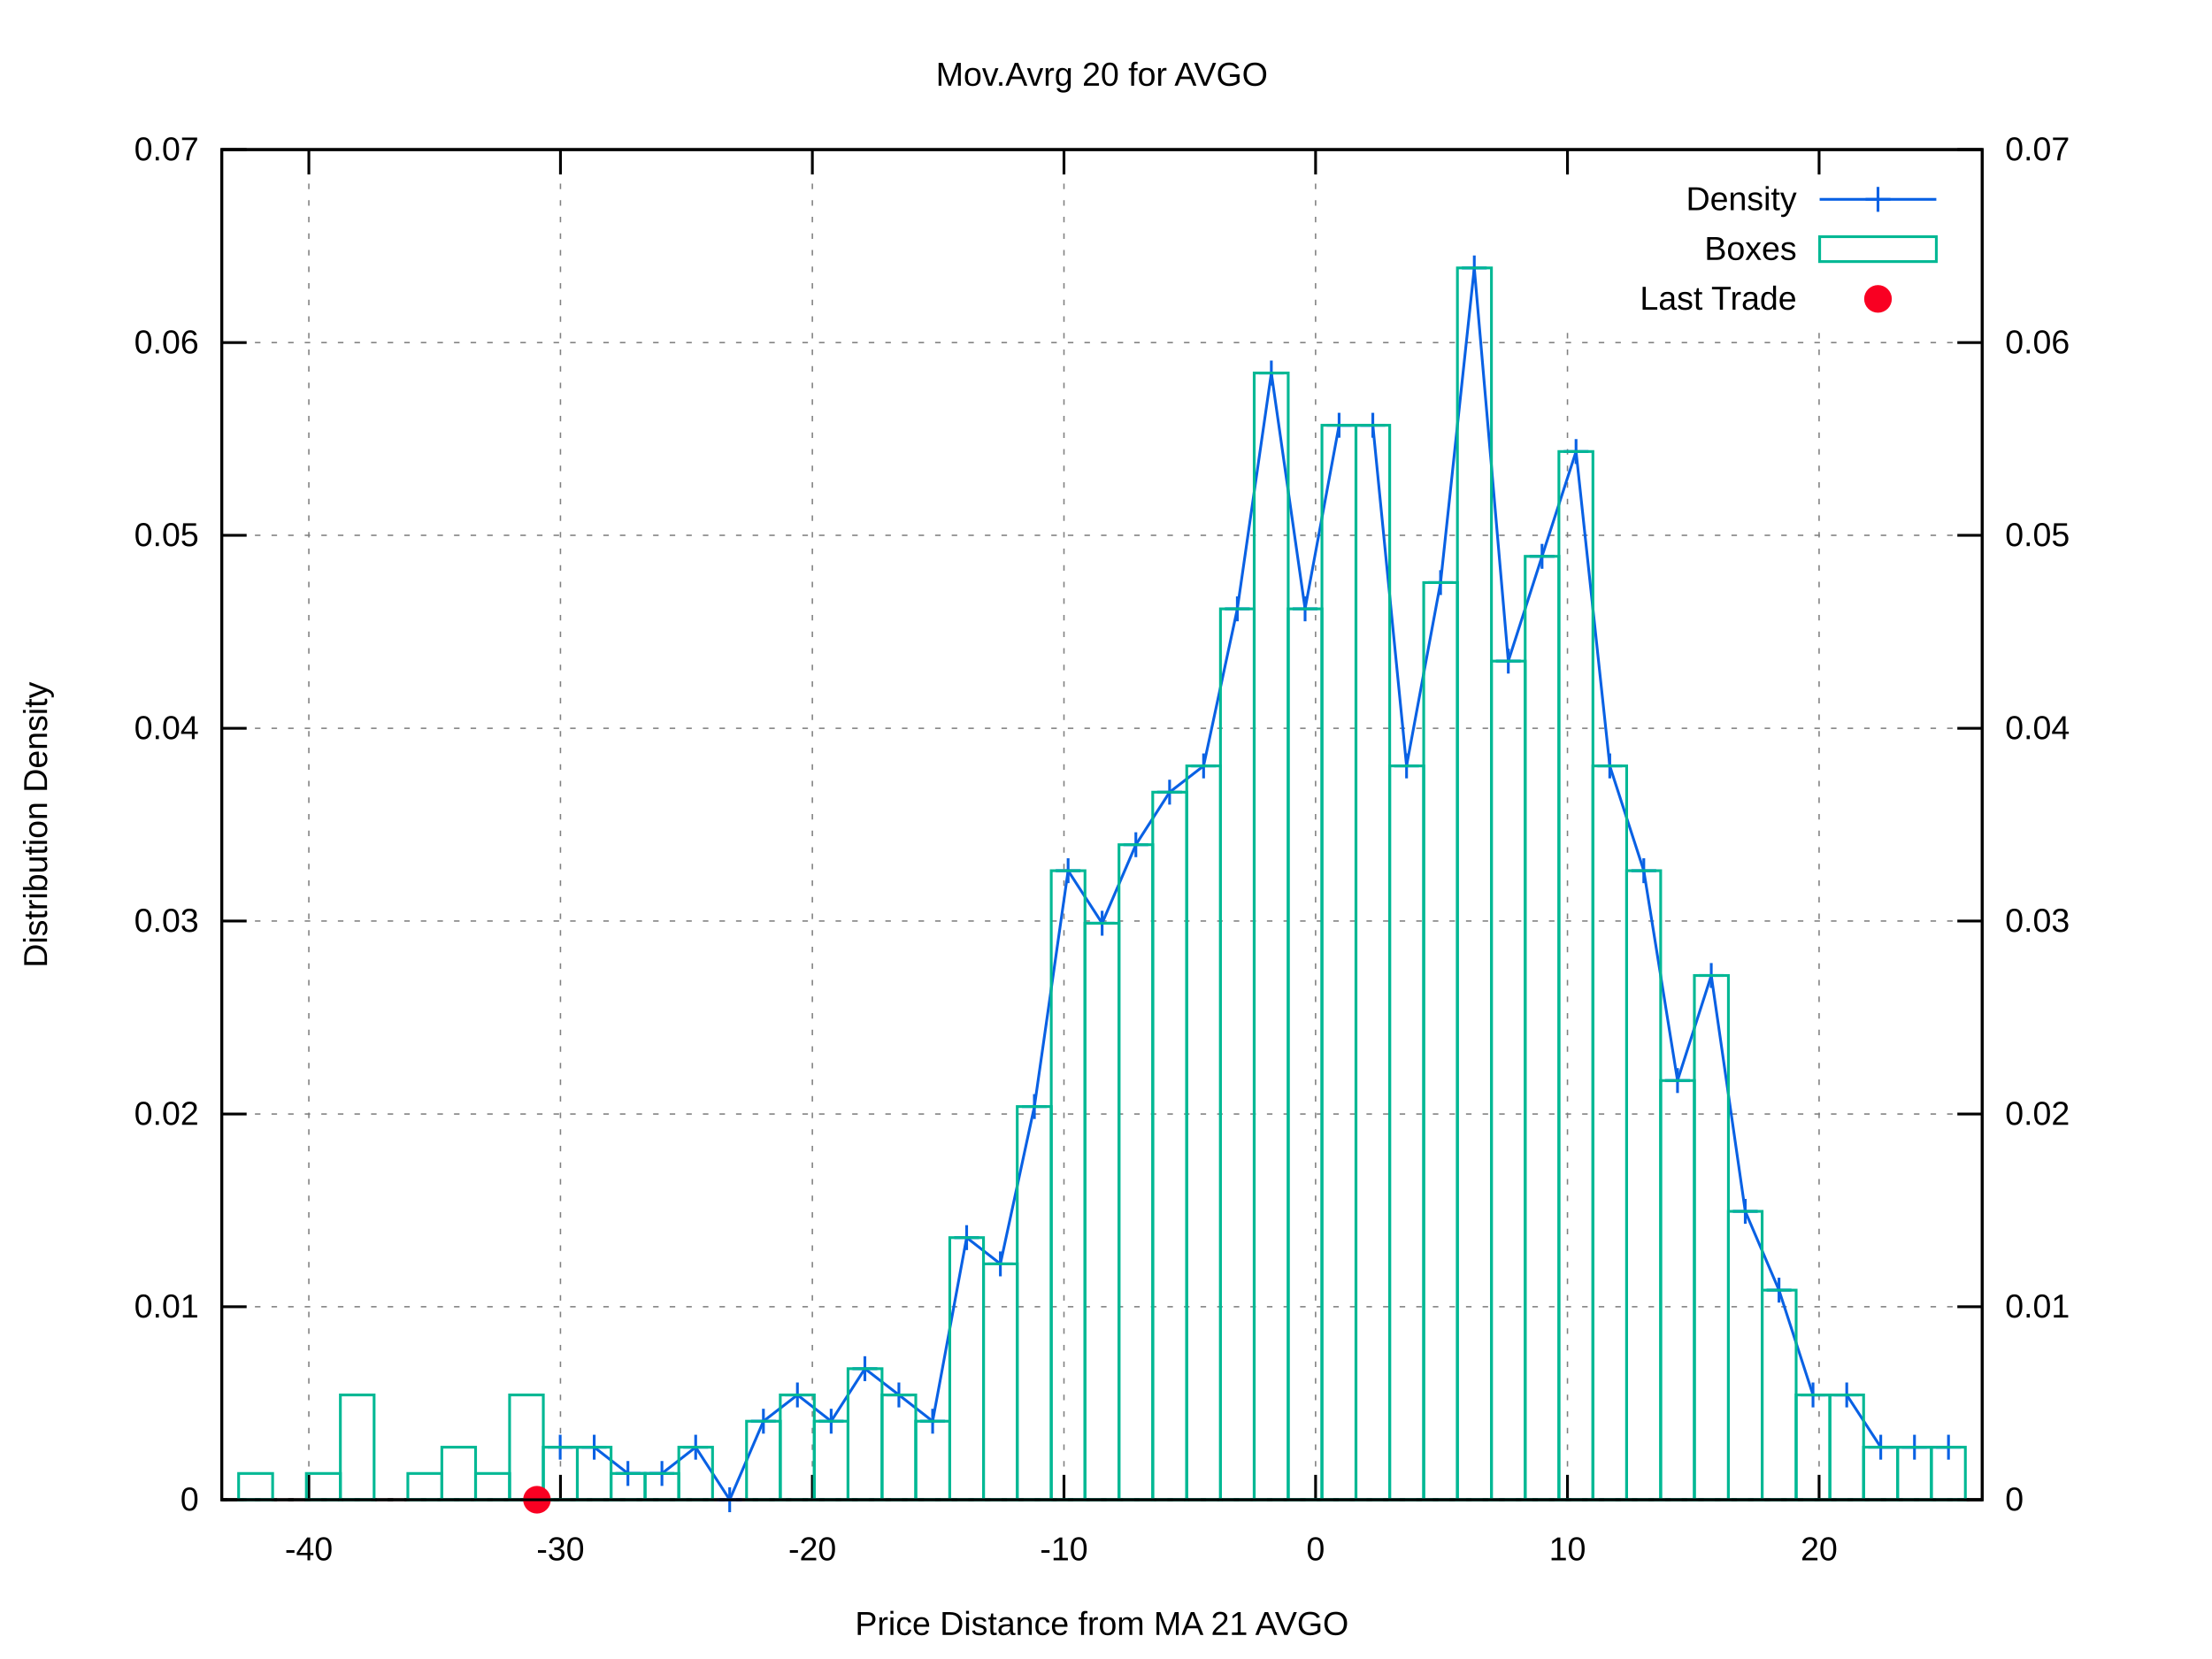
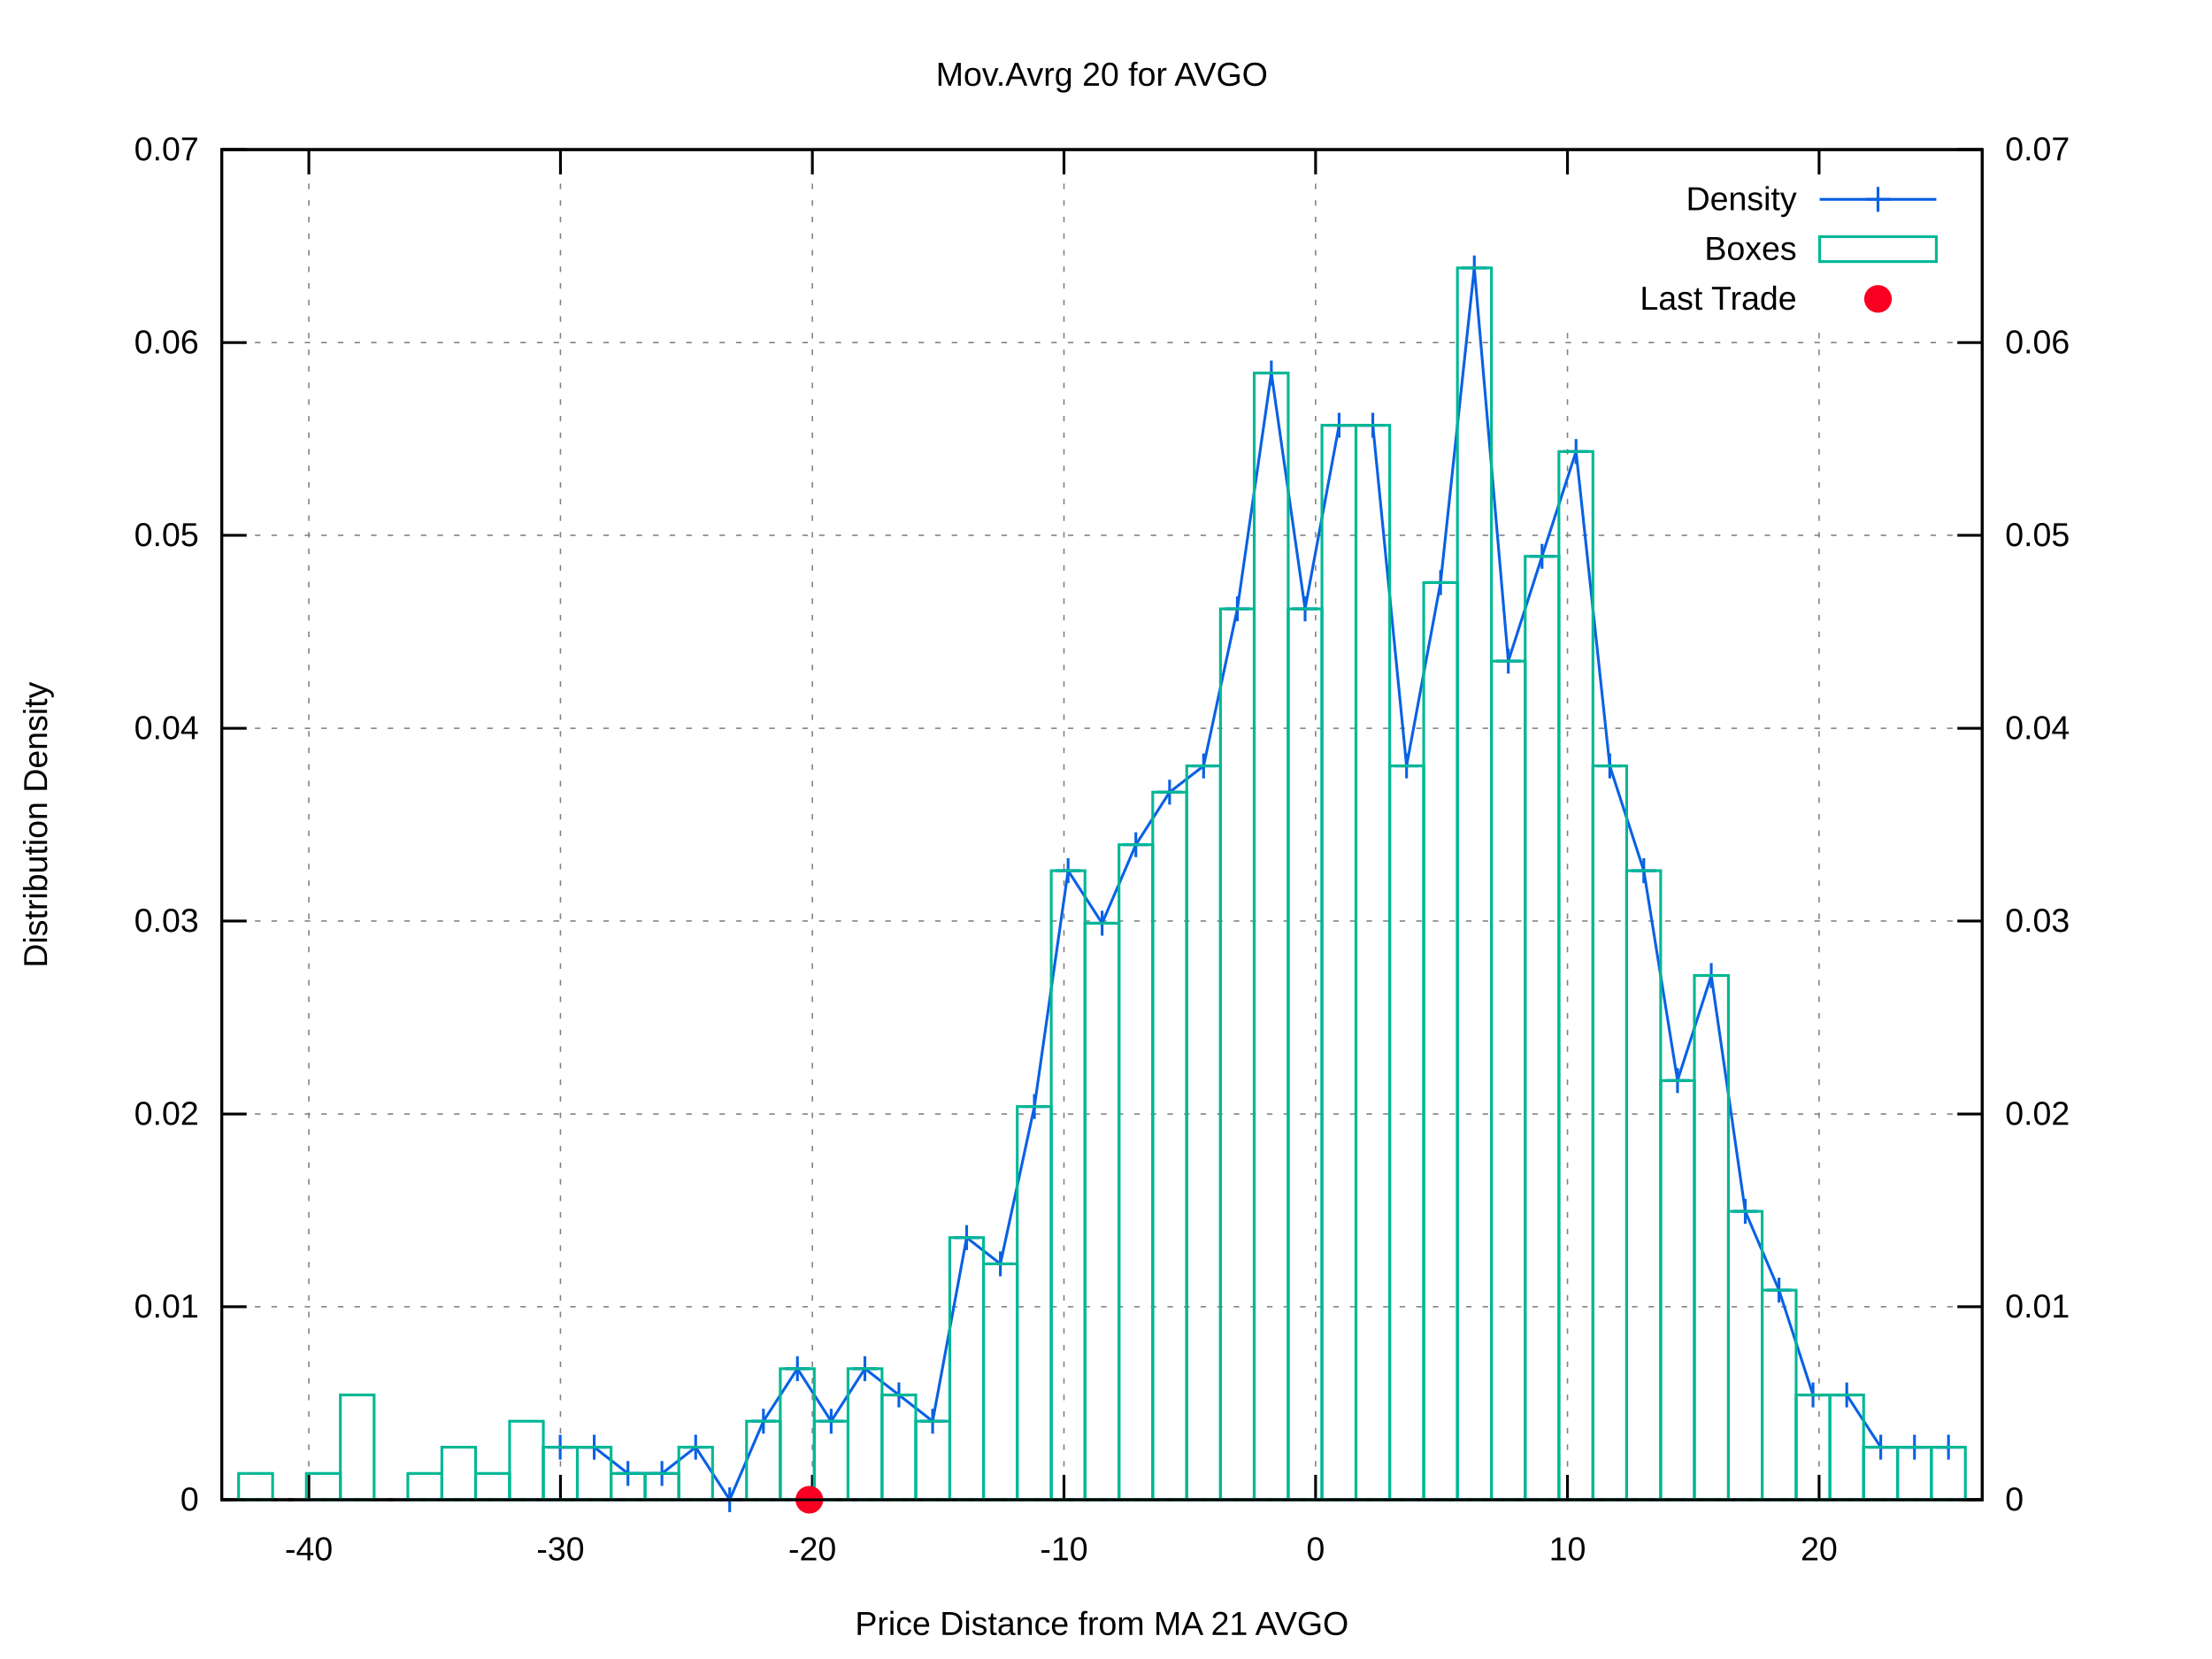
<svg xmlns="http://www.w3.org/2000/svg" xmlns:xlink="http://www.w3.org/1999/xlink" viewBox="0 0 800 600">
  <g id="gnuplot_canvas">
    <rect x="0" y="0" width="800" height="600" fill="#ffffff" />
    <defs>
      <circle id="gpDot" r="0.5" stroke-width="0.5" />
      <path id="gpPt0" stroke-width="0.222" stroke="currentColor" d="M-1,0 h2 M0,-1 v2" />
      <path id="gpPt1" stroke-width="0.222" stroke="currentColor" d="M-1,-1 L1,1 M1,-1 L-1,1" />
      <path id="gpPt2" stroke-width="0.222" stroke="currentColor" d="M-1,0 L1,0 M0,-1 L0,1 M-1,-1 L1,1 M-1,1 L1,-1" />
      <rect id="gpPt3" stroke-width="0.222" stroke="currentColor" x="-1" y="-1" width="2" height="2" />
      <rect id="gpPt4" stroke-width="0.222" stroke="currentColor" fill="currentColor" x="-1" y="-1" width="2" height="2" />
      <circle id="gpPt5" stroke-width="0.222" stroke="currentColor" cx="0" cy="0" r="1" />
      <use xlink:href="#gpPt5" id="gpPt6" fill="currentColor" stroke="none" />
      <path id="gpPt7" stroke-width="0.222" stroke="currentColor" d="M0,-1.33 L-1.33,0.67 L1.33,0.67 z" />
      <use xlink:href="#gpPt7" id="gpPt8" fill="currentColor" stroke="none" />
      <use xlink:href="#gpPt7" id="gpPt9" stroke="currentColor" transform="rotate(180)" />
      <use xlink:href="#gpPt9" id="gpPt10" fill="currentColor" stroke="none" />
      <use xlink:href="#gpPt3" id="gpPt11" stroke="currentColor" transform="rotate(45)" />
      <use xlink:href="#gpPt11" id="gpPt12" fill="currentColor" stroke="none" />
      <path id="gpPt13" stroke-width="0.222" stroke="currentColor" d="M0,1.330 L1.265,0.411 L0.782,-1.067 L-0.782,-1.076 L-1.265,0.411 z" />
      <use xlink:href="#gpPt13" id="gpPt14" fill="currentColor" stroke="none" />
      <filter id="textbox" filterUnits="objectBoundingBox" x="0" y="0" height="1" width="1">
        <feFlood flood-color="#FFFFFF" flood-opacity="1" result="bgnd" />
        <feComposite in="SourceGraphic" in2="bgnd" operator="atop" />
      </filter>
      <filter id="greybox" filterUnits="objectBoundingBox" x="0" y="0" height="1" width="1">
        <feFlood flood-color="lightgrey" flood-opacity="1" result="grey" />
        <feComposite in="SourceGraphic" in2="grey" operator="atop" />
      </filter>
    </defs>
    <g fill="none" color="#FFFFFF" stroke="black" stroke-width="1.00" stroke-linecap="butt" stroke-linejoin="miter">
</g>
    <g fill="none" color="black" stroke="currentColor" stroke-width="1.00" stroke-linecap="butt" stroke-linejoin="miter">
</g>
    <g fill="none" color="black" stroke="black" stroke-width="0.50" stroke-linecap="butt" stroke-linejoin="miter">
</g>
    <g fill="none" color="gray" stroke="currentColor" stroke-width="0.50" stroke-linecap="butt" stroke-linejoin="miter">
      <path stroke="gray" stroke-dasharray="2,4" class="gridline" d="M80.2,542.4 L716.9,542.4  " />
    </g>
    <g fill="none" color="gray" stroke="gray" stroke-width="1.00" stroke-linecap="butt" stroke-linejoin="miter">
</g>
    <g fill="none" color="black" stroke="currentColor" stroke-width="1.00" stroke-linecap="butt" stroke-linejoin="miter">
      <path stroke="black" d="M80.2,542.4 L89.2,542.4  " />
      <g transform="translate(71.9,546.3)" stroke="none" fill="black" font-family="arial" font-size="12.00" text-anchor="end">
        <text>
          <tspan font-family="arial"> 0</tspan>
        </text>
      </g>
    </g>
    <g fill="none" color="black" stroke="currentColor" stroke-width="1.00" stroke-linecap="butt" stroke-linejoin="miter">
</g>
    <g fill="none" color="black" stroke="black" stroke-width="0.50" stroke-linecap="butt" stroke-linejoin="miter">
</g>
    <g fill="none" color="gray" stroke="currentColor" stroke-width="0.50" stroke-linecap="butt" stroke-linejoin="miter">
      <path stroke="gray" stroke-dasharray="2,4" class="gridline" d="M80.2,472.6 L716.9,472.6  " />
    </g>
    <g fill="none" color="gray" stroke="gray" stroke-width="1.00" stroke-linecap="butt" stroke-linejoin="miter">
</g>
    <g fill="none" color="black" stroke="currentColor" stroke-width="1.00" stroke-linecap="butt" stroke-linejoin="miter">
      <path stroke="black" d="M80.2,472.6 L89.2,472.6  " />
      <g transform="translate(71.9,476.5)" stroke="none" fill="black" font-family="arial" font-size="12.00" text-anchor="end">
        <text>
          <tspan font-family="arial"> 0.01</tspan>
        </text>
      </g>
    </g>
    <g fill="none" color="black" stroke="currentColor" stroke-width="1.00" stroke-linecap="butt" stroke-linejoin="miter">
</g>
    <g fill="none" color="black" stroke="black" stroke-width="0.50" stroke-linecap="butt" stroke-linejoin="miter">
</g>
    <g fill="none" color="gray" stroke="currentColor" stroke-width="0.50" stroke-linecap="butt" stroke-linejoin="miter">
      <path stroke="gray" stroke-dasharray="2,4" class="gridline" d="M80.2,402.9 L716.9,402.9  " />
    </g>
    <g fill="none" color="gray" stroke="gray" stroke-width="1.00" stroke-linecap="butt" stroke-linejoin="miter">
</g>
    <g fill="none" color="black" stroke="currentColor" stroke-width="1.00" stroke-linecap="butt" stroke-linejoin="miter">
      <path stroke="black" d="M80.2,402.9 L89.2,402.9  " />
      <g transform="translate(71.9,406.8)" stroke="none" fill="black" font-family="arial" font-size="12.00" text-anchor="end">
        <text>
          <tspan font-family="arial"> 0.02</tspan>
        </text>
      </g>
    </g>
    <g fill="none" color="black" stroke="currentColor" stroke-width="1.00" stroke-linecap="butt" stroke-linejoin="miter">
</g>
    <g fill="none" color="black" stroke="black" stroke-width="0.50" stroke-linecap="butt" stroke-linejoin="miter">
</g>
    <g fill="none" color="gray" stroke="currentColor" stroke-width="0.50" stroke-linecap="butt" stroke-linejoin="miter">
      <path stroke="gray" stroke-dasharray="2,4" class="gridline" d="M80.2,333.1 L716.9,333.1  " />
    </g>
    <g fill="none" color="gray" stroke="gray" stroke-width="1.00" stroke-linecap="butt" stroke-linejoin="miter">
</g>
    <g fill="none" color="black" stroke="currentColor" stroke-width="1.00" stroke-linecap="butt" stroke-linejoin="miter">
      <path stroke="black" d="M80.2,333.1 L89.2,333.1  " />
      <g transform="translate(71.9,337.0)" stroke="none" fill="black" font-family="arial" font-size="12.00" text-anchor="end">
        <text>
          <tspan font-family="arial"> 0.03</tspan>
        </text>
      </g>
    </g>
    <g fill="none" color="black" stroke="currentColor" stroke-width="1.00" stroke-linecap="butt" stroke-linejoin="miter">
</g>
    <g fill="none" color="black" stroke="black" stroke-width="0.50" stroke-linecap="butt" stroke-linejoin="miter">
</g>
    <g fill="none" color="gray" stroke="currentColor" stroke-width="0.50" stroke-linecap="butt" stroke-linejoin="miter">
      <path stroke="gray" stroke-dasharray="2,4" class="gridline" d="M80.2,263.4 L716.9,263.4  " />
    </g>
    <g fill="none" color="gray" stroke="gray" stroke-width="1.00" stroke-linecap="butt" stroke-linejoin="miter">
</g>
    <g fill="none" color="black" stroke="currentColor" stroke-width="1.00" stroke-linecap="butt" stroke-linejoin="miter">
      <path stroke="black" d="M80.2,263.4 L89.2,263.4  " />
      <g transform="translate(71.9,267.3)" stroke="none" fill="black" font-family="arial" font-size="12.00" text-anchor="end">
        <text>
          <tspan font-family="arial"> 0.04</tspan>
        </text>
      </g>
    </g>
    <g fill="none" color="black" stroke="currentColor" stroke-width="1.00" stroke-linecap="butt" stroke-linejoin="miter">
</g>
    <g fill="none" color="black" stroke="black" stroke-width="0.50" stroke-linecap="butt" stroke-linejoin="miter">
</g>
    <g fill="none" color="gray" stroke="currentColor" stroke-width="0.50" stroke-linecap="butt" stroke-linejoin="miter">
      <path stroke="gray" stroke-dasharray="2,4" class="gridline" d="M80.2,193.6 L716.9,193.6  " />
    </g>
    <g fill="none" color="gray" stroke="gray" stroke-width="1.00" stroke-linecap="butt" stroke-linejoin="miter">
</g>
    <g fill="none" color="black" stroke="currentColor" stroke-width="1.00" stroke-linecap="butt" stroke-linejoin="miter">
      <path stroke="black" d="M80.2,193.6 L89.2,193.6  " />
      <g transform="translate(71.9,197.5)" stroke="none" fill="black" font-family="arial" font-size="12.00" text-anchor="end">
        <text>
          <tspan font-family="arial"> 0.05</tspan>
        </text>
      </g>
    </g>
    <g fill="none" color="black" stroke="currentColor" stroke-width="1.00" stroke-linecap="butt" stroke-linejoin="miter">
</g>
    <g fill="none" color="black" stroke="black" stroke-width="0.50" stroke-linecap="butt" stroke-linejoin="miter">
</g>
    <g fill="none" color="gray" stroke="currentColor" stroke-width="0.50" stroke-linecap="butt" stroke-linejoin="miter">
      <path stroke="gray" stroke-dasharray="2,4" class="gridline" d="M80.2,123.9 L716.9,123.9  " />
    </g>
    <g fill="none" color="gray" stroke="gray" stroke-width="1.00" stroke-linecap="butt" stroke-linejoin="miter">
</g>
    <g fill="none" color="black" stroke="currentColor" stroke-width="1.00" stroke-linecap="butt" stroke-linejoin="miter">
      <path stroke="black" d="M80.2,123.9 L89.2,123.9  " />
      <g transform="translate(71.9,127.8)" stroke="none" fill="black" font-family="arial" font-size="12.00" text-anchor="end">
        <text>
          <tspan font-family="arial"> 0.06</tspan>
        </text>
      </g>
    </g>
    <g fill="none" color="black" stroke="currentColor" stroke-width="1.00" stroke-linecap="butt" stroke-linejoin="miter">
</g>
    <g fill="none" color="black" stroke="black" stroke-width="0.50" stroke-linecap="butt" stroke-linejoin="miter">
</g>
    <g fill="none" color="gray" stroke="currentColor" stroke-width="0.50" stroke-linecap="butt" stroke-linejoin="miter">
      <path stroke="gray" stroke-dasharray="2,4" class="gridline" d="M80.2,54.1 L716.9,54.1  " />
    </g>
    <g fill="none" color="gray" stroke="gray" stroke-width="1.00" stroke-linecap="butt" stroke-linejoin="miter">
</g>
    <g fill="none" color="black" stroke="currentColor" stroke-width="1.00" stroke-linecap="butt" stroke-linejoin="miter">
      <path stroke="black" d="M80.2,54.1 L89.2,54.1  " />
      <g transform="translate(71.9,58.0)" stroke="none" fill="black" font-family="arial" font-size="12.00" text-anchor="end">
        <text>
          <tspan font-family="arial"> 0.07</tspan>
        </text>
      </g>
    </g>
    <g fill="none" color="black" stroke="currentColor" stroke-width="1.00" stroke-linecap="butt" stroke-linejoin="miter">
</g>
    <g fill="none" color="black" stroke="black" stroke-width="0.50" stroke-linecap="butt" stroke-linejoin="miter">
</g>
    <g fill="none" color="gray" stroke="currentColor" stroke-width="0.50" stroke-linecap="butt" stroke-linejoin="miter">
      <path stroke="gray" stroke-dasharray="2,4" class="gridline" d="M111.7,542.4 L111.7,54.1  " />
    </g>
    <g fill="none" color="gray" stroke="gray" stroke-width="1.00" stroke-linecap="butt" stroke-linejoin="miter">
</g>
    <g fill="none" color="black" stroke="currentColor" stroke-width="1.00" stroke-linecap="butt" stroke-linejoin="miter">
      <path stroke="black" d="M111.7,542.4 L111.7,533.4 M111.7,54.1 L111.7,63.1  " />
      <g transform="translate(111.7,564.3)" stroke="none" fill="black" font-family="arial" font-size="12.00" text-anchor="middle">
        <text>
          <tspan font-family="arial">-40</tspan>
        </text>
      </g>
    </g>
    <g fill="none" color="black" stroke="currentColor" stroke-width="1.00" stroke-linecap="butt" stroke-linejoin="miter">
</g>
    <g fill="none" color="black" stroke="black" stroke-width="0.50" stroke-linecap="butt" stroke-linejoin="miter">
</g>
    <g fill="none" color="gray" stroke="currentColor" stroke-width="0.50" stroke-linecap="butt" stroke-linejoin="miter">
      <path stroke="gray" stroke-dasharray="2,4" class="gridline" d="M202.7,542.4 L202.7,54.1  " />
    </g>
    <g fill="none" color="gray" stroke="gray" stroke-width="1.00" stroke-linecap="butt" stroke-linejoin="miter">
</g>
    <g fill="none" color="black" stroke="currentColor" stroke-width="1.00" stroke-linecap="butt" stroke-linejoin="miter">
      <path stroke="black" d="M202.7,542.4 L202.7,533.4 M202.7,54.1 L202.7,63.1  " />
      <g transform="translate(202.7,564.3)" stroke="none" fill="black" font-family="arial" font-size="12.00" text-anchor="middle">
        <text>
          <tspan font-family="arial">-30</tspan>
        </text>
      </g>
    </g>
    <g fill="none" color="black" stroke="currentColor" stroke-width="1.00" stroke-linecap="butt" stroke-linejoin="miter">
</g>
    <g fill="none" color="black" stroke="black" stroke-width="0.50" stroke-linecap="butt" stroke-linejoin="miter">
</g>
    <g fill="none" color="gray" stroke="currentColor" stroke-width="0.50" stroke-linecap="butt" stroke-linejoin="miter">
      <path stroke="gray" stroke-dasharray="2,4" class="gridline" d="M293.8,542.4 L293.8,54.1  " />
    </g>
    <g fill="none" color="gray" stroke="gray" stroke-width="1.00" stroke-linecap="butt" stroke-linejoin="miter">
</g>
    <g fill="none" color="black" stroke="currentColor" stroke-width="1.00" stroke-linecap="butt" stroke-linejoin="miter">
      <path stroke="black" d="M293.8,542.4 L293.8,533.4 M293.8,54.1 L293.8,63.1  " />
      <g transform="translate(293.8,564.3)" stroke="none" fill="black" font-family="arial" font-size="12.00" text-anchor="middle">
        <text>
          <tspan font-family="arial">-20</tspan>
        </text>
      </g>
    </g>
    <g fill="none" color="black" stroke="currentColor" stroke-width="1.00" stroke-linecap="butt" stroke-linejoin="miter">
</g>
    <g fill="none" color="black" stroke="black" stroke-width="0.50" stroke-linecap="butt" stroke-linejoin="miter">
</g>
    <g fill="none" color="gray" stroke="currentColor" stroke-width="0.50" stroke-linecap="butt" stroke-linejoin="miter">
      <path stroke="gray" stroke-dasharray="2,4" class="gridline" d="M384.8,542.4 L384.8,54.1  " />
    </g>
    <g fill="none" color="gray" stroke="gray" stroke-width="1.00" stroke-linecap="butt" stroke-linejoin="miter">
</g>
    <g fill="none" color="black" stroke="currentColor" stroke-width="1.00" stroke-linecap="butt" stroke-linejoin="miter">
      <path stroke="black" d="M384.8,542.4 L384.8,533.4 M384.8,54.1 L384.8,63.1  " />
      <g transform="translate(384.8,564.3)" stroke="none" fill="black" font-family="arial" font-size="12.00" text-anchor="middle">
        <text>
          <tspan font-family="arial">-10</tspan>
        </text>
      </g>
    </g>
    <g fill="none" color="black" stroke="currentColor" stroke-width="1.00" stroke-linecap="butt" stroke-linejoin="miter">
</g>
    <g fill="none" color="black" stroke="black" stroke-width="0.50" stroke-linecap="butt" stroke-linejoin="miter">
</g>
    <g fill="none" color="gray" stroke="currentColor" stroke-width="0.50" stroke-linecap="butt" stroke-linejoin="miter">
      <path stroke="gray" stroke-dasharray="2,4" class="gridline" d="M475.8,542.4 L475.8,54.1  " />
    </g>
    <g fill="none" color="gray" stroke="gray" stroke-width="1.00" stroke-linecap="butt" stroke-linejoin="miter">
</g>
    <g fill="none" color="black" stroke="currentColor" stroke-width="1.00" stroke-linecap="butt" stroke-linejoin="miter">
      <path stroke="black" d="M475.8,542.4 L475.8,533.4 M475.8,54.1 L475.8,63.1  " />
      <g transform="translate(475.8,564.3)" stroke="none" fill="black" font-family="arial" font-size="12.00" text-anchor="middle">
        <text>
          <tspan font-family="arial"> 0</tspan>
        </text>
      </g>
    </g>
    <g fill="none" color="black" stroke="currentColor" stroke-width="1.00" stroke-linecap="butt" stroke-linejoin="miter">
</g>
    <g fill="none" color="black" stroke="black" stroke-width="0.50" stroke-linecap="butt" stroke-linejoin="miter">
</g>
    <g fill="none" color="gray" stroke="currentColor" stroke-width="0.50" stroke-linecap="butt" stroke-linejoin="miter">
      <path stroke="gray" stroke-dasharray="2,4" class="gridline" d="M566.9,542.4 L566.9,117.1 M566.9,63.1 L566.9,54.1  " />
    </g>
    <g fill="none" color="gray" stroke="gray" stroke-width="1.00" stroke-linecap="butt" stroke-linejoin="miter">
</g>
    <g fill="none" color="black" stroke="currentColor" stroke-width="1.00" stroke-linecap="butt" stroke-linejoin="miter">
      <path stroke="black" d="M566.9,542.4 L566.9,533.4 M566.9,54.1 L566.9,63.1  " />
      <g transform="translate(566.9,564.3)" stroke="none" fill="black" font-family="arial" font-size="12.00" text-anchor="middle">
        <text>
          <tspan font-family="arial"> 10</tspan>
        </text>
      </g>
    </g>
    <g fill="none" color="black" stroke="currentColor" stroke-width="1.00" stroke-linecap="butt" stroke-linejoin="miter">
</g>
    <g fill="none" color="black" stroke="black" stroke-width="0.50" stroke-linecap="butt" stroke-linejoin="miter">
</g>
    <g fill="none" color="gray" stroke="currentColor" stroke-width="0.50" stroke-linecap="butt" stroke-linejoin="miter">
      <path stroke="gray" stroke-dasharray="2,4" class="gridline" d="M657.9,542.4 L657.9,117.1 M657.9,63.1 L657.9,54.1  " />
    </g>
    <g fill="none" color="gray" stroke="gray" stroke-width="1.00" stroke-linecap="butt" stroke-linejoin="miter">
</g>
    <g fill="none" color="black" stroke="currentColor" stroke-width="1.00" stroke-linecap="butt" stroke-linejoin="miter">
      <path stroke="black" d="M657.9,542.4 L657.9,533.4 M657.9,54.1 L657.9,63.1  " />
      <g transform="translate(657.9,564.3)" stroke="none" fill="black" font-family="arial" font-size="12.00" text-anchor="middle">
        <text>
          <tspan font-family="arial"> 20</tspan>
        </text>
      </g>
    </g>
    <g fill="none" color="black" stroke="currentColor" stroke-width="1.00" stroke-linecap="butt" stroke-linejoin="miter">
      <path stroke="black" d="M716.9,542.4 L707.9,542.4  " />
      <g transform="translate(725.2,546.3)" stroke="none" fill="black" font-family="arial" font-size="12.00" text-anchor="start">
        <text>
          <tspan font-family="arial"> 0</tspan>
        </text>
      </g>
    </g>
    <g fill="none" color="black" stroke="currentColor" stroke-width="1.00" stroke-linecap="butt" stroke-linejoin="miter">
      <path stroke="black" d="M716.9,472.6 L707.9,472.6  " />
      <g transform="translate(725.2,476.5)" stroke="none" fill="black" font-family="arial" font-size="12.00" text-anchor="start">
        <text>
          <tspan font-family="arial"> 0.01</tspan>
        </text>
      </g>
    </g>
    <g fill="none" color="black" stroke="currentColor" stroke-width="1.00" stroke-linecap="butt" stroke-linejoin="miter">
      <path stroke="black" d="M716.9,402.9 L707.9,402.9  " />
      <g transform="translate(725.2,406.8)" stroke="none" fill="black" font-family="arial" font-size="12.00" text-anchor="start">
        <text>
          <tspan font-family="arial"> 0.02</tspan>
        </text>
      </g>
    </g>
    <g fill="none" color="black" stroke="currentColor" stroke-width="1.00" stroke-linecap="butt" stroke-linejoin="miter">
      <path stroke="black" d="M716.9,333.1 L707.9,333.1  " />
      <g transform="translate(725.2,337.0)" stroke="none" fill="black" font-family="arial" font-size="12.00" text-anchor="start">
        <text>
          <tspan font-family="arial"> 0.03</tspan>
        </text>
      </g>
    </g>
    <g fill="none" color="black" stroke="currentColor" stroke-width="1.00" stroke-linecap="butt" stroke-linejoin="miter">
      <path stroke="black" d="M716.9,263.4 L707.9,263.4  " />
      <g transform="translate(725.2,267.3)" stroke="none" fill="black" font-family="arial" font-size="12.00" text-anchor="start">
        <text>
          <tspan font-family="arial"> 0.04</tspan>
        </text>
      </g>
    </g>
    <g fill="none" color="black" stroke="currentColor" stroke-width="1.00" stroke-linecap="butt" stroke-linejoin="miter">
      <path stroke="black" d="M716.9,193.6 L707.9,193.6  " />
      <g transform="translate(725.2,197.5)" stroke="none" fill="black" font-family="arial" font-size="12.00" text-anchor="start">
        <text>
          <tspan font-family="arial"> 0.05</tspan>
        </text>
      </g>
    </g>
    <g fill="none" color="black" stroke="currentColor" stroke-width="1.00" stroke-linecap="butt" stroke-linejoin="miter">
      <path stroke="black" d="M716.9,123.9 L707.9,123.9  " />
      <g transform="translate(725.2,127.8)" stroke="none" fill="black" font-family="arial" font-size="12.00" text-anchor="start">
        <text>
          <tspan font-family="arial"> 0.06</tspan>
        </text>
      </g>
    </g>
    <g fill="none" color="black" stroke="currentColor" stroke-width="1.00" stroke-linecap="butt" stroke-linejoin="miter">
      <path stroke="black" d="M716.9,54.1 L707.9,54.1  " />
      <g transform="translate(725.2,58.0)" stroke="none" fill="black" font-family="arial" font-size="12.00" text-anchor="start">
        <text>
          <tspan font-family="arial"> 0.07</tspan>
        </text>
      </g>
    </g>
    <g fill="none" color="black" stroke="currentColor" stroke-width="1.00" stroke-linecap="butt" stroke-linejoin="miter">
</g>
    <g fill="none" color="gray" stroke="currentColor" stroke-width="1.00" stroke-linecap="butt" stroke-linejoin="miter">
      <path stroke="black" stroke-dasharray="2,4" d="M80.2,542.4 L716.9,542.4  " />
    </g>
    <g fill="none" color="black" stroke="currentColor" stroke-width="1.00" stroke-linecap="butt" stroke-linejoin="miter">
      <path stroke="black" d="M80.2,54.1 L80.2,542.4 L716.9,542.4 L716.9,54.1 L80.2,54.1 Z  " />
    </g>
    <g fill="none" color="black" stroke="currentColor" stroke-width="1.00" stroke-linecap="butt" stroke-linejoin="miter">
      <g transform="translate(17.0,298.3) rotate(270)" stroke="none" fill="black" font-family="arial" font-size="12.00" text-anchor="middle">
        <text>
          <tspan font-family="arial">Distribution Density</tspan>
        </text>
      </g>
    </g>
    <g fill="none" color="black" stroke="currentColor" stroke-width="1.00" stroke-linecap="butt" stroke-linejoin="miter">
      <g transform="translate(398.5,591.3)" stroke="none" fill="black" font-family="arial" font-size="12.00" text-anchor="middle">
        <text>
          <tspan font-family="arial">Price Distance from MA 21 AVGO</tspan>
        </text>
      </g>
    </g>
    <g fill="none" color="black" stroke="currentColor" stroke-width="1.00" stroke-linecap="butt" stroke-linejoin="miter">
      <g transform="translate(398.5,31.0)" stroke="none" fill="black" font-family="arial" font-size="12.00" text-anchor="middle">
        <text>
          <tspan font-family="arial">Mov.Avrg 20 for AVGO </tspan>
        </text>
      </g>
    </g>
    <g id="gnuplot_plot_1">
      <g fill="none" color="black" stroke="currentColor" stroke-width="1.00" stroke-linecap="butt" stroke-linejoin="miter">
        <g transform="translate(649.8,76.0)" stroke="none" fill="black" font-family="arial" font-size="12.00" text-anchor="end">
          <text>
            <tspan font-family="arial">Density</tspan>
          </text>
        </g>
      </g>
      <g fill="none" color="black" stroke="currentColor" stroke-width="1.00" stroke-linecap="butt" stroke-linejoin="miter">
-         <path stroke="rgb(  9,  97, 228)" d="M658.1,72.1 L700.3,72.1 M202.6,523.4 L214.9,523.4 L227.1,532.9 L239.4,532.9 L251.6,523.4 L263.9,542.4   L276.1,514.0 L288.4,504.5 L300.6,514.0 L312.8,495.0 L325.1,504.5 L337.3,514.0 L349.6,447.6 L361.8,457.1   L374.1,400.2 L386.3,314.9 L398.6,333.9 L410.8,305.5 L423.0,286.5 L435.3,277.0 L447.5,220.2 L459.8,134.9   L472.0,220.2 L484.3,153.8 L496.5,153.8 L508.7,277.0 L521.0,210.7 L533.2,96.9 L545.5,239.1 L557.7,201.2   L570.0,163.3 L582.2,277.0 L594.5,314.9 L606.7,390.8 L618.9,352.8 L631.2,438.1 L643.4,466.6 L655.7,504.5   L667.9,504.5 L680.2,523.4 L692.4,523.4 L704.7,523.4  " />
+         <path stroke="rgb(  9,  97, 228)" d="M658.1,72.1 L700.3,72.1 M202.6,523.4 L214.9,523.4 L227.1,532.9 L239.4,532.9 L251.6,523.4 L263.9,542.4   L276.1,514.0 L288.4,495.0 L300.6,514.0 L312.8,495.0 L325.1,504.5 L337.3,514.0 L349.6,447.6 L361.8,457.1   L374.1,400.2 L386.3,314.9 L398.6,333.9 L410.8,305.5 L423.0,286.5 L435.3,277.0 L447.5,220.2 L459.8,134.9   L472.0,220.2 L484.3,153.8 L496.5,153.8 L508.7,277.0 L521.0,210.7 L533.2,96.9 L545.5,239.1 L557.7,201.2   L570.0,163.3 L582.2,277.0 L594.5,314.9 L606.7,390.8 L618.9,352.8 L631.2,438.1 L643.4,466.6 L655.7,504.5   L667.9,504.5 L680.2,523.4 L692.4,523.4 L704.7,523.4  " />
        <use xlink:href="#gpPt0" transform="translate(202.6,523.4) scale(4.50)" color="rgb(  9,  97, 228)" />
        <use xlink:href="#gpPt0" transform="translate(214.9,523.4) scale(4.50)" color="rgb(  9,  97, 228)" />
        <use xlink:href="#gpPt0" transform="translate(227.1,532.9) scale(4.50)" color="rgb(  9,  97, 228)" />
        <use xlink:href="#gpPt0" transform="translate(239.4,532.9) scale(4.50)" color="rgb(  9,  97, 228)" />
        <use xlink:href="#gpPt0" transform="translate(251.6,523.4) scale(4.50)" color="rgb(  9,  97, 228)" />
        <use xlink:href="#gpPt0" transform="translate(263.9,542.4) scale(4.50)" color="rgb(  9,  97, 228)" />
        <use xlink:href="#gpPt0" transform="translate(276.1,514.0) scale(4.50)" color="rgb(  9,  97, 228)" />
-         <use xlink:href="#gpPt0" transform="translate(288.4,504.5) scale(4.50)" color="rgb(  9,  97, 228)" />
+         <use xlink:href="#gpPt0" transform="translate(288.4,495.0) scale(4.50)" color="rgb(  9,  97, 228)" />
        <use xlink:href="#gpPt0" transform="translate(300.6,514.0) scale(4.50)" color="rgb(  9,  97, 228)" />
        <use xlink:href="#gpPt0" transform="translate(312.8,495.0) scale(4.50)" color="rgb(  9,  97, 228)" />
        <use xlink:href="#gpPt0" transform="translate(325.1,504.5) scale(4.50)" color="rgb(  9,  97, 228)" />
        <use xlink:href="#gpPt0" transform="translate(337.3,514.0) scale(4.50)" color="rgb(  9,  97, 228)" />
        <use xlink:href="#gpPt0" transform="translate(349.6,447.6) scale(4.50)" color="rgb(  9,  97, 228)" />
        <use xlink:href="#gpPt0" transform="translate(361.8,457.1) scale(4.50)" color="rgb(  9,  97, 228)" />
        <use xlink:href="#gpPt0" transform="translate(374.1,400.2) scale(4.50)" color="rgb(  9,  97, 228)" />
        <use xlink:href="#gpPt0" transform="translate(386.3,314.9) scale(4.50)" color="rgb(  9,  97, 228)" />
        <use xlink:href="#gpPt0" transform="translate(398.6,333.9) scale(4.50)" color="rgb(  9,  97, 228)" />
        <use xlink:href="#gpPt0" transform="translate(410.8,305.5) scale(4.50)" color="rgb(  9,  97, 228)" />
        <use xlink:href="#gpPt0" transform="translate(423.0,286.5) scale(4.50)" color="rgb(  9,  97, 228)" />
        <use xlink:href="#gpPt0" transform="translate(435.3,277.0) scale(4.50)" color="rgb(  9,  97, 228)" />
        <use xlink:href="#gpPt0" transform="translate(447.5,220.2) scale(4.50)" color="rgb(  9,  97, 228)" />
        <use xlink:href="#gpPt0" transform="translate(459.8,134.9) scale(4.50)" color="rgb(  9,  97, 228)" />
        <use xlink:href="#gpPt0" transform="translate(472.0,220.2) scale(4.50)" color="rgb(  9,  97, 228)" />
        <use xlink:href="#gpPt0" transform="translate(484.3,153.8) scale(4.50)" color="rgb(  9,  97, 228)" />
        <use xlink:href="#gpPt0" transform="translate(496.5,153.8) scale(4.50)" color="rgb(  9,  97, 228)" />
        <use xlink:href="#gpPt0" transform="translate(508.7,277.0) scale(4.50)" color="rgb(  9,  97, 228)" />
        <use xlink:href="#gpPt0" transform="translate(521.0,210.7) scale(4.50)" color="rgb(  9,  97, 228)" />
        <use xlink:href="#gpPt0" transform="translate(533.2,96.9) scale(4.50)" color="rgb(  9,  97, 228)" />
        <use xlink:href="#gpPt0" transform="translate(545.5,239.1) scale(4.50)" color="rgb(  9,  97, 228)" />
        <use xlink:href="#gpPt0" transform="translate(557.7,201.2) scale(4.50)" color="rgb(  9,  97, 228)" />
        <use xlink:href="#gpPt0" transform="translate(570.0,163.3) scale(4.50)" color="rgb(  9,  97, 228)" />
        <use xlink:href="#gpPt0" transform="translate(582.2,277.0) scale(4.50)" color="rgb(  9,  97, 228)" />
        <use xlink:href="#gpPt0" transform="translate(594.5,314.9) scale(4.50)" color="rgb(  9,  97, 228)" />
        <use xlink:href="#gpPt0" transform="translate(606.7,390.8) scale(4.50)" color="rgb(  9,  97, 228)" />
        <use xlink:href="#gpPt0" transform="translate(618.9,352.8) scale(4.50)" color="rgb(  9,  97, 228)" />
        <use xlink:href="#gpPt0" transform="translate(631.2,438.1) scale(4.50)" color="rgb(  9,  97, 228)" />
        <use xlink:href="#gpPt0" transform="translate(643.4,466.6) scale(4.50)" color="rgb(  9,  97, 228)" />
        <use xlink:href="#gpPt0" transform="translate(655.7,504.5) scale(4.50)" color="rgb(  9,  97, 228)" />
        <use xlink:href="#gpPt0" transform="translate(667.9,504.5) scale(4.50)" color="rgb(  9,  97, 228)" />
        <use xlink:href="#gpPt0" transform="translate(680.2,523.4) scale(4.50)" color="rgb(  9,  97, 228)" />
        <use xlink:href="#gpPt0" transform="translate(692.4,523.4) scale(4.50)" color="rgb(  9,  97, 228)" />
        <use xlink:href="#gpPt0" transform="translate(704.7,523.4) scale(4.50)" color="rgb(  9,  97, 228)" />
        <use xlink:href="#gpPt0" transform="translate(679.2,72.1) scale(4.50)" color="rgb(  9,  97, 228)" />
      </g>
    </g>
    <g id="gnuplot_plot_2">
      <g fill="none" color="black" stroke="currentColor" stroke-width="1.00" stroke-linecap="butt" stroke-linejoin="miter">
        <g transform="translate(649.8,94.0)" stroke="none" fill="black" font-family="arial" font-size="12.00" text-anchor="end">
          <text>
            <tspan font-family="arial">Boxes</tspan>
          </text>
        </g>
      </g>
      <g fill="none" color="black" stroke="currentColor" stroke-width="1.00" stroke-linecap="butt" stroke-linejoin="miter">
        <path stroke="rgb(  0, 184, 148)" d="M658.1,94.6 L700.3,94.6 L700.3,85.6 L658.1,85.6 L658.1,94.6 Z  " />
        <path stroke="rgb(  0, 184, 148)" d="M86.3,542.4 L86.3,532.9 L98.6,532.9 L98.6,542.4 L86.3,542.4 Z  " />
        <path stroke="rgb(  0, 184, 148)" d="M110.8,542.4 L110.8,532.9 L123.1,532.9 L123.1,542.4 L110.8,542.4 Z  " />
        <path stroke="rgb(  0, 184, 148)" d="M123.1,542.4 L123.1,504.5 L135.3,504.5 L135.3,542.4 L123.1,542.4 Z  " />
        <path stroke="rgb(  0, 184, 148)" d="M147.5,542.4 L147.5,532.9 L159.8,532.9 L159.8,542.4 L147.5,542.4 Z  " />
        <path stroke="rgb(  0, 184, 148)" d="M159.8,542.4 L159.8,523.4 L172.0,523.4 L172.0,542.4 L159.8,542.4 Z  " />
        <path stroke="rgb(  0, 184, 148)" d="M172.0,542.4 L172.0,532.9 L184.3,532.9 L184.3,542.4 L172.0,542.4 Z  " />
-         <path stroke="rgb(  0, 184, 148)" d="M184.3,542.4 L184.3,504.5 L196.5,504.5 L196.5,542.4 L184.3,542.4 Z  " />
+         <path stroke="rgb(  0, 184, 148)" d="M184.3,542.4 L184.3,514.0 L196.5,514.0 L196.5,542.4 L184.3,542.4 Z  " />
        <path stroke="rgb(  0, 184, 148)" d="M196.5,542.4 L196.5,523.4 L208.8,523.4 L208.8,542.4 L196.5,542.4 Z  " />
        <path stroke="rgb(  0, 184, 148)" d="M208.8,542.4 L208.8,523.4 L221.0,523.4 L221.0,542.4 L208.8,542.4 Z  " />
        <path stroke="rgb(  0, 184, 148)" d="M221.0,542.4 L221.0,532.9 L233.3,532.9 L233.3,542.4 L221.0,542.4 Z  " />
        <path stroke="rgb(  0, 184, 148)" d="M233.3,542.4 L233.3,532.9 L245.5,532.9 L245.5,542.4 L233.3,542.4 Z  " />
        <path stroke="rgb(  0, 184, 148)" d="M245.5,542.4 L245.5,523.4 L257.7,523.4 L257.7,542.4 L245.5,542.4 Z  " />
        <path stroke="rgb(  0, 184, 148)" d="M270.0,542.4 L270.0,514.0 L282.2,514.0 L282.2,542.4 L270.0,542.4 Z  " />
-         <path stroke="rgb(  0, 184, 148)" d="M282.2,542.4 L282.2,504.5 L294.5,504.5 L294.5,542.4 L282.2,542.4 Z  " />
+         <path stroke="rgb(  0, 184, 148)" d="M282.2,542.4 L282.2,495.0 L294.5,495.0 L294.5,542.4 L282.2,542.4 Z  " />
        <path stroke="rgb(  0, 184, 148)" d="M294.5,542.4 L294.5,514.0 L306.7,514.0 L306.7,542.4 L294.5,542.4 Z  " />
        <path stroke="rgb(  0, 184, 148)" d="M306.7,542.4 L306.7,495.0 L319.0,495.0 L319.0,542.4 L306.7,542.4 Z  " />
        <path stroke="rgb(  0, 184, 148)" d="M319.0,542.4 L319.0,504.5 L331.2,504.5 L331.2,542.4 L319.0,542.4 Z  " />
        <path stroke="rgb(  0, 184, 148)" d="M331.2,542.4 L331.2,514.0 L343.5,514.0 L343.5,542.4 L331.2,542.4 Z  " />
        <path stroke="rgb(  0, 184, 148)" d="M343.5,542.4 L343.5,447.6 L355.7,447.6 L355.7,542.4 L343.5,542.4 Z  " />
        <path stroke="rgb(  0, 184, 148)" d="M355.7,542.4 L355.7,457.1 L367.9,457.1 L367.9,542.4 L355.7,542.4 Z  " />
        <path stroke="rgb(  0, 184, 148)" d="M367.9,542.4 L367.9,400.2 L380.2,400.2 L380.2,542.4 L367.9,542.4 Z  " />
        <path stroke="rgb(  0, 184, 148)" d="M380.2,542.4 L380.2,314.9 L392.4,314.9 L392.4,542.4 L380.2,542.4 Z  " />
        <path stroke="rgb(  0, 184, 148)" d="M392.4,542.4 L392.4,333.9 L404.7,333.9 L404.7,542.4 L392.4,542.4 Z  " />
        <path stroke="rgb(  0, 184, 148)" d="M404.7,542.4 L404.7,305.5 L416.9,305.5 L416.9,542.4 L404.7,542.4 Z  " />
        <path stroke="rgb(  0, 184, 148)" d="M416.9,542.4 L416.9,286.5 L429.2,286.5 L429.2,542.4 L416.9,542.4 Z  " />
        <path stroke="rgb(  0, 184, 148)" d="M429.2,542.4 L429.2,277.0 L441.4,277.0 L441.4,542.4 L429.2,542.4 Z  " />
        <path stroke="rgb(  0, 184, 148)" d="M441.4,542.4 L441.4,220.2 L453.6,220.2 L453.6,542.4 L441.4,542.4 Z  " />
        <path stroke="rgb(  0, 184, 148)" d="M453.6,542.4 L453.6,134.9 L465.9,134.9 L465.9,542.4 L453.6,542.4 Z  " />
        <path stroke="rgb(  0, 184, 148)" d="M465.9,542.4 L465.9,220.2 L478.1,220.2 L478.1,542.4 L465.9,542.4 Z  " />
        <path stroke="rgb(  0, 184, 148)" d="M478.1,542.4 L478.1,153.8 L490.4,153.8 L490.4,542.4 L478.1,542.4 Z  " />
        <path stroke="rgb(  0, 184, 148)" d="M490.4,542.4 L490.4,153.8 L502.6,153.8 L502.6,542.4 L490.4,542.4 Z  " />
        <path stroke="rgb(  0, 184, 148)" d="M502.6,542.4 L502.6,277.0 L514.9,277.0 L514.9,542.4 L502.6,542.4 Z  " />
        <path stroke="rgb(  0, 184, 148)" d="M514.9,542.4 L514.9,210.7 L527.1,210.7 L527.1,542.4 L514.9,542.4 Z  " />
        <path stroke="rgb(  0, 184, 148)" d="M527.1,542.4 L527.1,96.9 L539.4,96.9 L539.4,542.4 L527.1,542.4 Z  " />
        <path stroke="rgb(  0, 184, 148)" d="M539.4,542.4 L539.4,239.1 L551.6,239.1 L551.6,542.4 L539.4,542.4 Z  " />
        <path stroke="rgb(  0, 184, 148)" d="M551.6,542.4 L551.6,201.2 L563.8,201.2 L563.8,542.4 L551.6,542.4 Z  " />
        <path stroke="rgb(  0, 184, 148)" d="M563.8,542.4 L563.8,163.3 L576.1,163.3 L576.1,542.4 L563.8,542.4 Z  " />
        <path stroke="rgb(  0, 184, 148)" d="M576.1,542.4 L576.1,277.0 L588.3,277.0 L588.3,542.4 L576.1,542.4 Z  " />
        <path stroke="rgb(  0, 184, 148)" d="M588.3,542.4 L588.3,314.9 L600.6,314.9 L600.6,542.4 L588.3,542.4 Z  " />
        <path stroke="rgb(  0, 184, 148)" d="M600.6,542.4 L600.6,390.8 L612.8,390.8 L612.8,542.4 L600.6,542.4 Z  " />
        <path stroke="rgb(  0, 184, 148)" d="M612.8,542.4 L612.8,352.8 L625.1,352.8 L625.1,542.4 L612.8,542.4 Z  " />
        <path stroke="rgb(  0, 184, 148)" d="M625.1,542.4 L625.1,438.1 L637.3,438.1 L637.3,542.4 L625.1,542.4 Z  " />
        <path stroke="rgb(  0, 184, 148)" d="M637.3,542.4 L637.3,466.6 L649.6,466.6 L649.6,542.4 L637.3,542.4 Z  " />
        <path stroke="rgb(  0, 184, 148)" d="M649.6,542.4 L649.6,504.5 L661.8,504.5 L661.8,542.4 L649.6,542.4 Z  " />
        <path stroke="rgb(  0, 184, 148)" d="M661.8,542.4 L661.8,504.5 L674.0,504.5 L674.0,542.4 L661.8,542.4 Z  " />
        <path stroke="rgb(  0, 184, 148)" d="M674.0,542.4 L674.0,523.4 L686.3,523.4 L686.3,542.4 L674.0,542.4 Z  " />
        <path stroke="rgb(  0, 184, 148)" d="M686.3,542.4 L686.3,523.4 L698.5,523.4 L698.5,542.4 L686.3,542.4 Z  " />
        <path stroke="rgb(  0, 184, 148)" d="M698.5,542.4 L698.5,523.4 L710.8,523.4 L710.8,542.4 L698.5,542.4 Z  " />
      </g>
    </g>
    <g id="gnuplot_plot_3">
      <g fill="none" color="black" stroke="currentColor" stroke-width="1.00" stroke-linecap="butt" stroke-linejoin="miter">
        <g transform="translate(649.8,112.0)" stroke="none" fill="black" font-family="arial" font-size="12.00" text-anchor="end">
          <text>
            <tspan font-family="arial">Last Trade</tspan>
          </text>
        </g>
      </g>
      <g fill="none" color="black" stroke="currentColor" stroke-width="1.00" stroke-linecap="butt" stroke-linejoin="miter">
-         <use xlink:href="#gpPt6" transform="translate(194.2,542.4) scale(4.50)" color="rgb(249,   0,  34)" />
+         <use xlink:href="#gpPt6" transform="translate(292.7,542.4) scale(4.50)" color="rgb(249,   0,  34)" />
        <use xlink:href="#gpPt6" transform="translate(679.2,108.1) scale(4.50)" color="rgb(249,   0,  34)" />
      </g>
    </g>
    <g fill="none" color="#FFFFFF" stroke="rgb(249,   0,  34)" stroke-width="2.00" stroke-linecap="butt" stroke-linejoin="miter">
</g>
    <g fill="none" color="black" stroke="currentColor" stroke-width="2.00" stroke-linecap="butt" stroke-linejoin="miter">
</g>
    <g fill="none" color="black" stroke="black" stroke-width="1.00" stroke-linecap="butt" stroke-linejoin="miter">
</g>
    <g fill="none" color="black" stroke="currentColor" stroke-width="1.00" stroke-linecap="butt" stroke-linejoin="miter">
      <path stroke="black" d="M80.2,54.1 L80.2,542.4 L716.9,542.4 L716.9,54.1 L80.2,54.1 Z  " />
    </g>
    <g fill="none" color="black" stroke="currentColor" stroke-width="1.00" stroke-linecap="butt" stroke-linejoin="miter">
</g>
  </g>
</svg>
